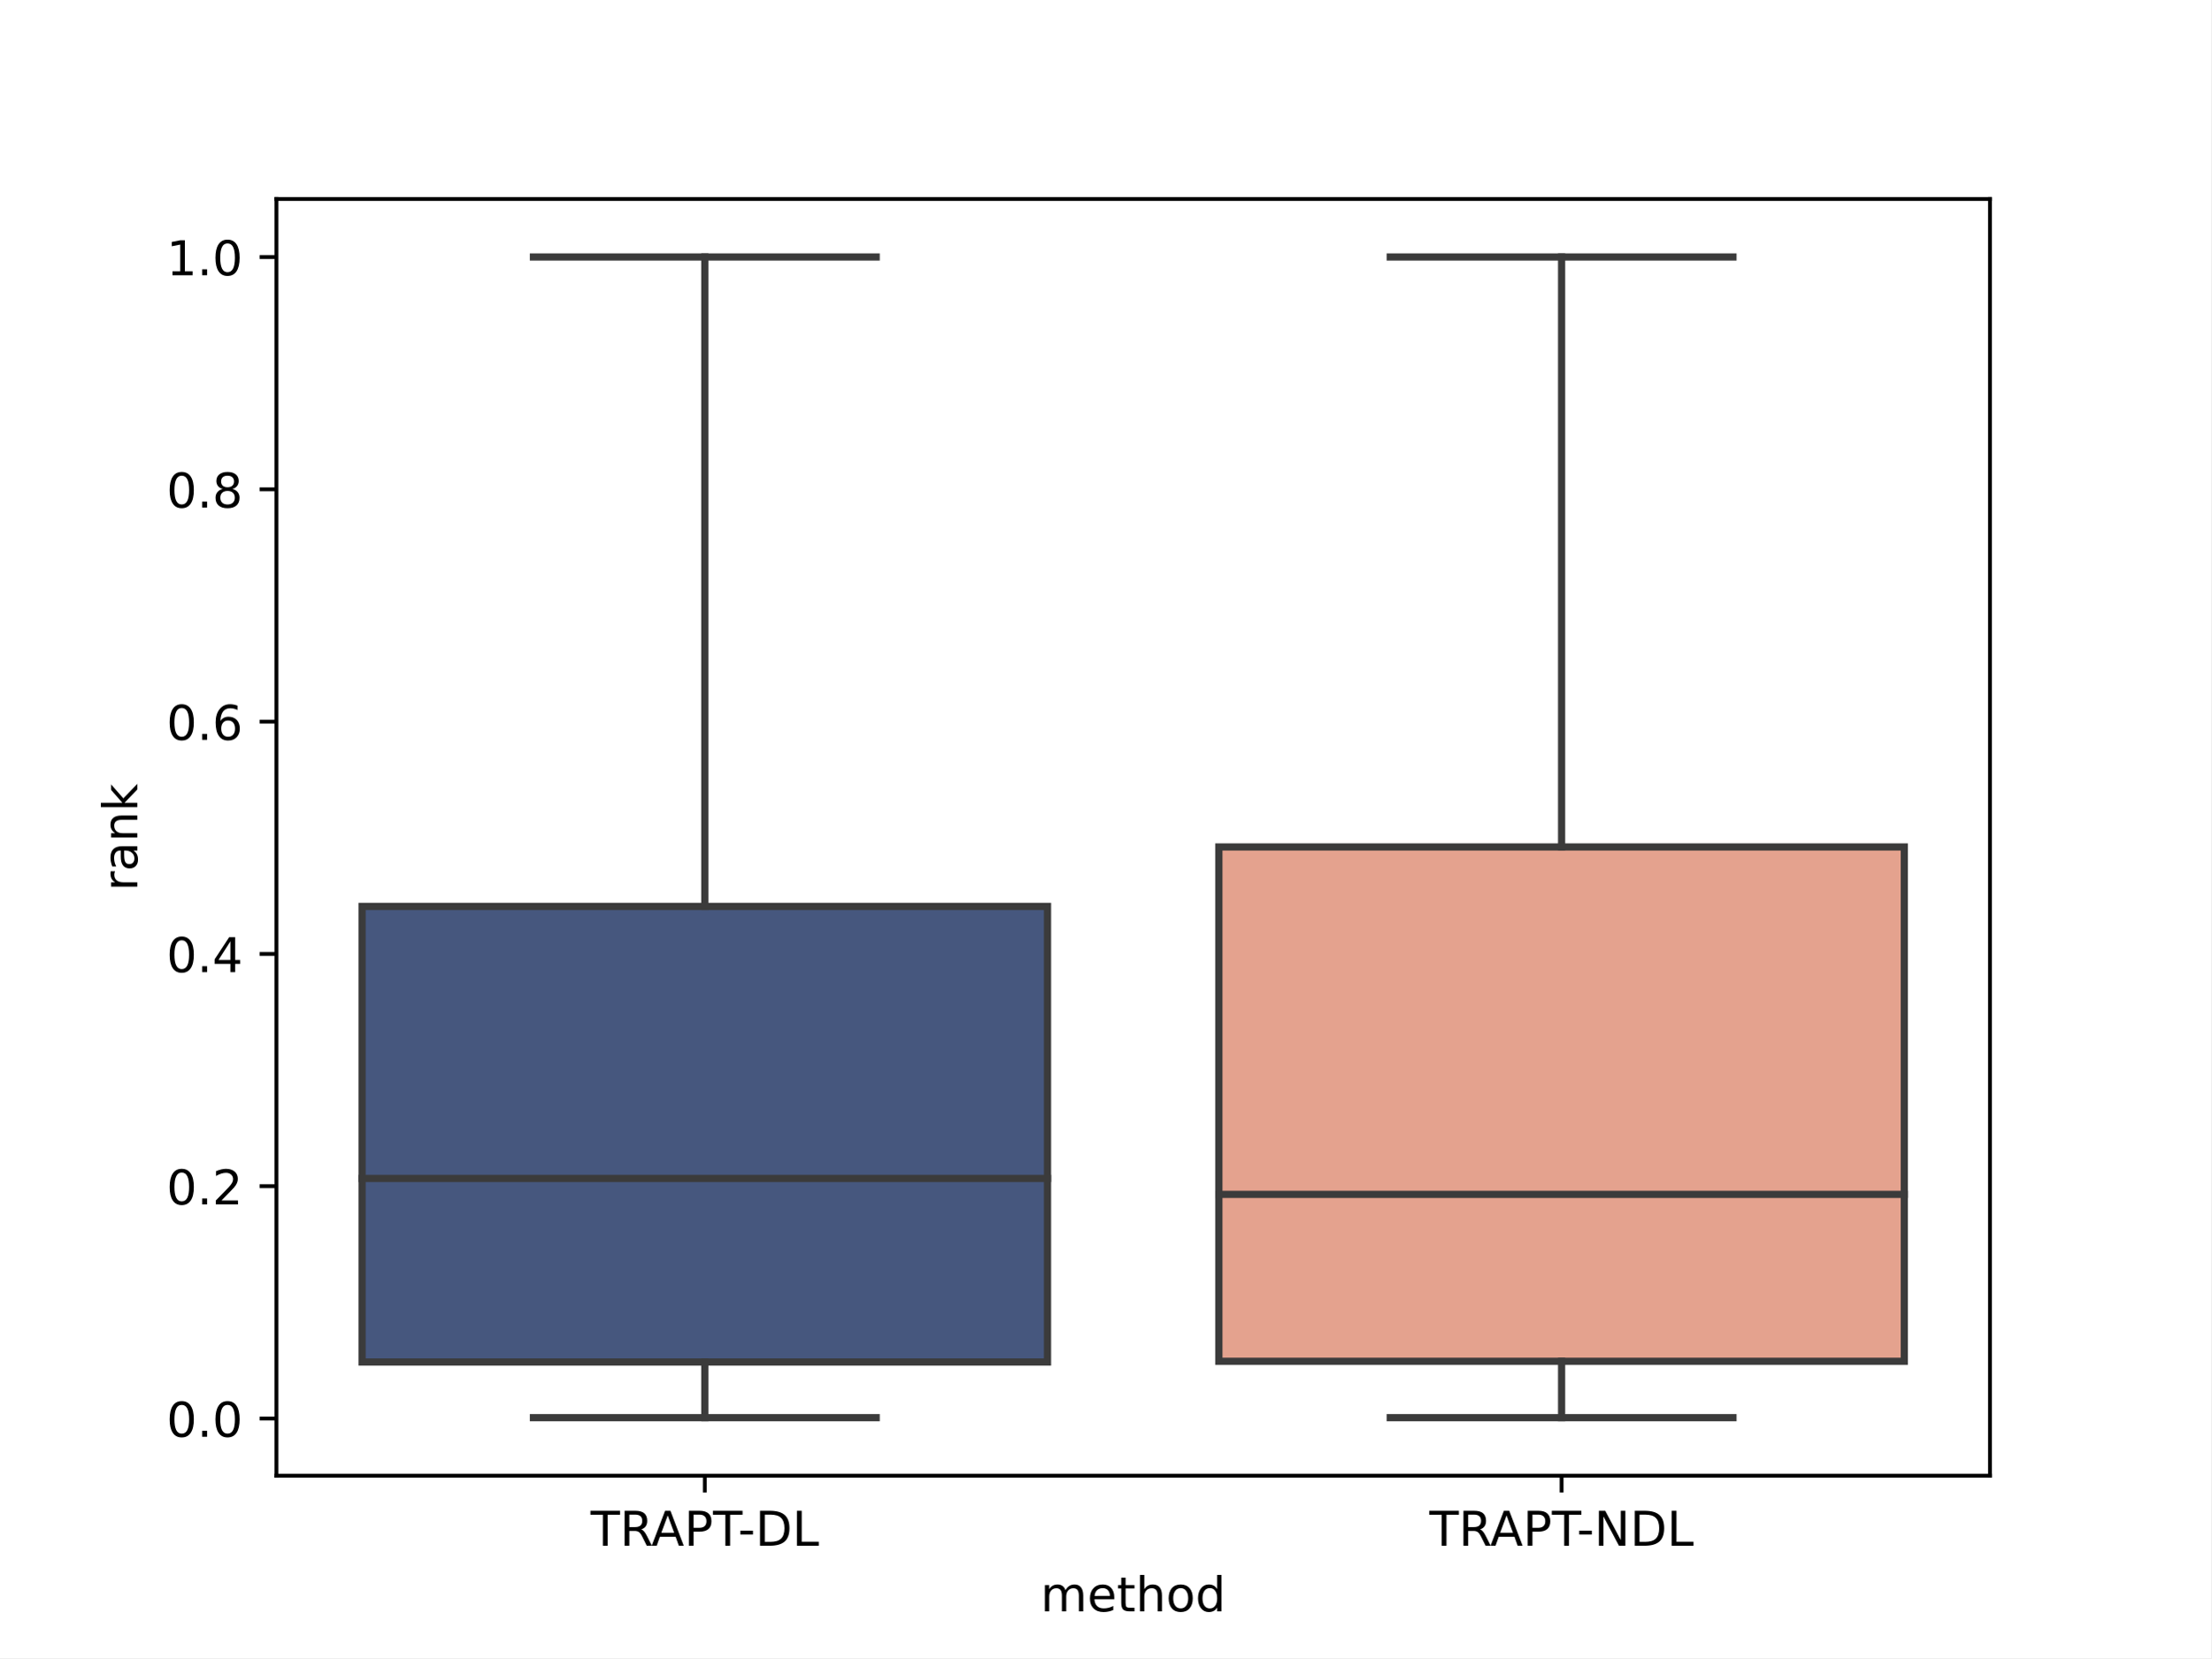
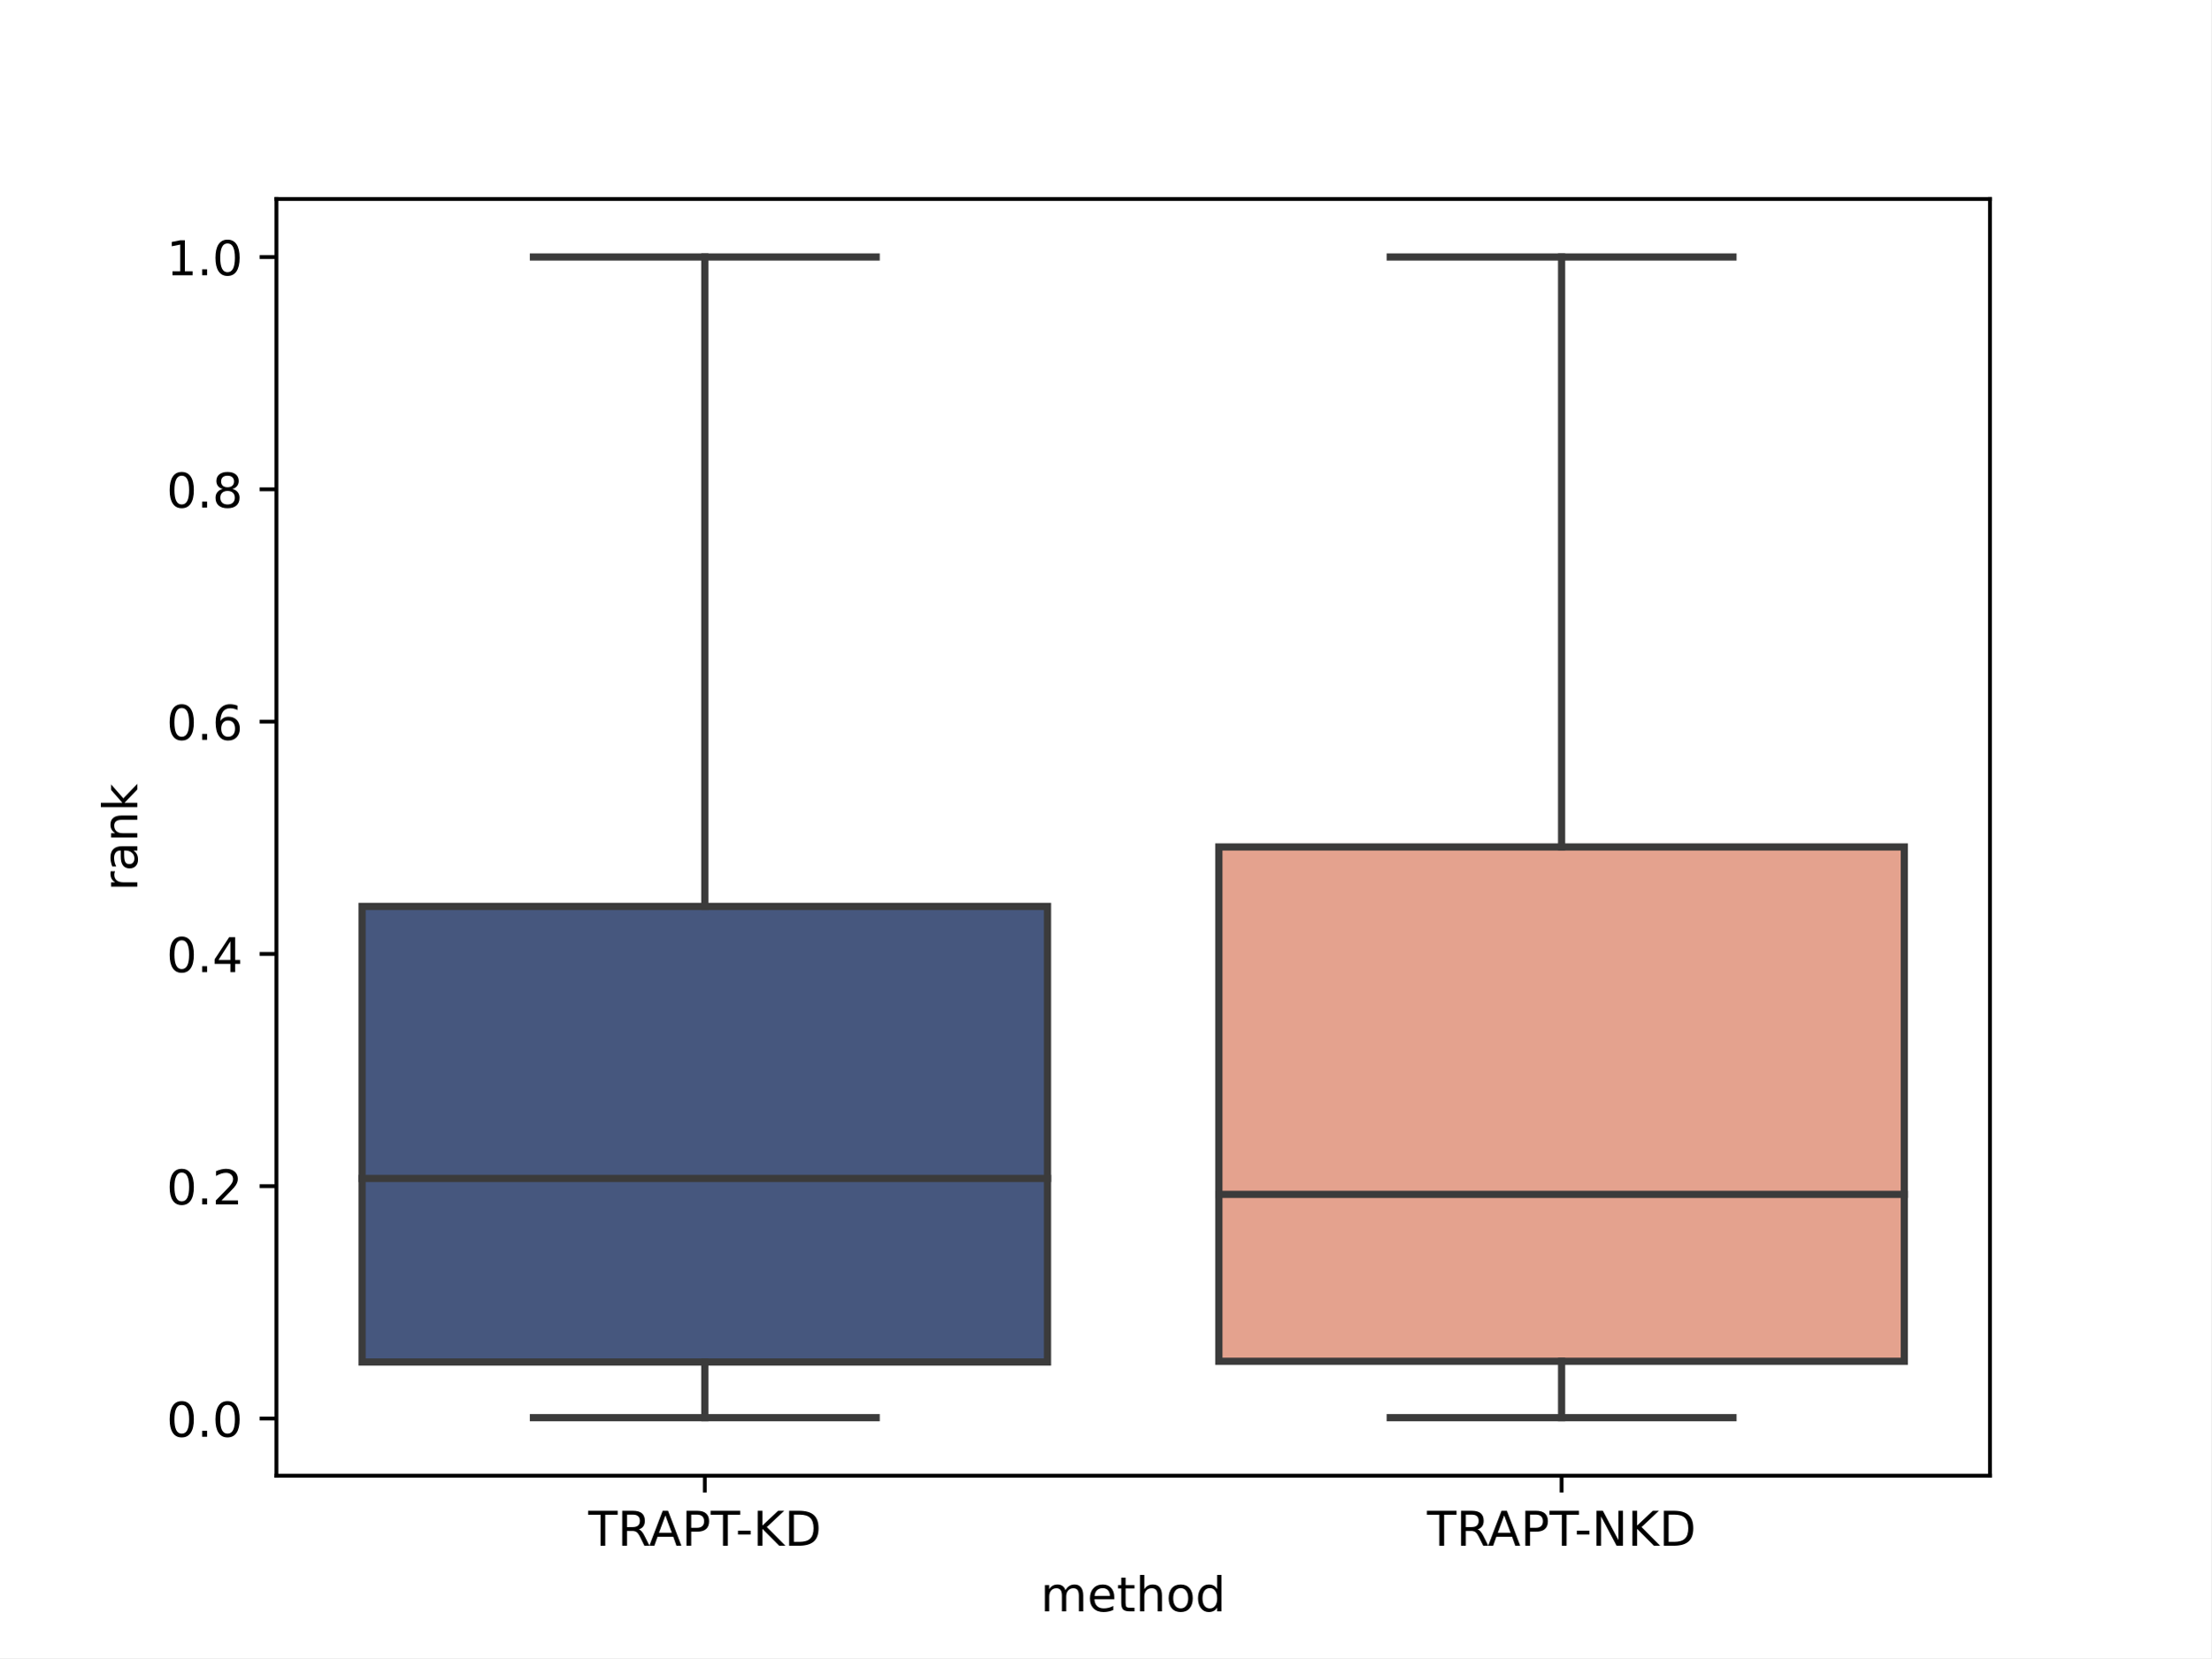
<svg xmlns="http://www.w3.org/2000/svg" xmlns:xlink="http://www.w3.org/1999/xlink" width="460.8pt" height="345.6pt" viewBox="0 0 460.8 345.6" version="1.1">
  <defs>
    <style type="text/css">*{stroke-linejoin: round; stroke-linecap: butt}</style>
  </defs>
  <g id="figure_1">
    <g id="patch_1">
      <path d="M 0 345.6  L 460.8 345.6  L 460.8 0  L 0 0  z " style="fill: #ffffff" />
    </g>
    <g id="axes_1">
      <g id="patch_2">
        <path d="M 57.6 307.584  L 414.72 307.584  L 414.72 41.472  L 57.6 41.472  z " style="fill: #ffffff" />
      </g>
      <g id="patch_3">
-         <path d="M 75.456 283.891  L 218.304 283.891  L 218.304 188.934  L 75.456 188.934  L 75.456 283.891  z " clip-path="url(#pdd4b6cd749)" style="fill: #46577e; stroke: #3b3b3b; stroke-width: 1.5; stroke-linejoin: miter" />
+         <path d="M 75.456 283.891  L 218.304 283.891  L 218.304 188.934  L 75.456 188.934  L 75.456 283.891  z " clip-path="url(#pfa5669a36a)" style="fill: #46577e; stroke: #3b3b3b; stroke-width: 1.5; stroke-linejoin: miter" />
      </g>
      <g id="patch_4">
-         <path d="M 254.016 283.739  L 396.864 283.739  L 396.864 176.531  L 254.016 176.531  L 254.016 283.739  z " clip-path="url(#pdd4b6cd749)" style="fill: #e4a28e; stroke: #3b3b3b; stroke-width: 1.5; stroke-linejoin: miter" />
+         <path d="M 254.016 283.739  L 396.864 283.739  L 396.864 176.531  L 254.016 176.531  L 254.016 283.739  z " clip-path="url(#pfa5669a36a)" style="fill: #e4a28e; stroke: #3b3b3b; stroke-width: 1.5; stroke-linejoin: miter" />
      </g>
      <g id="matplotlib.axis_1">
        <g id="xtick_1">
          <g id="line2d_1">
            <defs>
-               <path id="m38cc7da2ee" d="M 0 0  L 0 3.5  " style="stroke: #000000; stroke-width: 0.8" />
-             </defs>
-             <g>
-               <use xlink:href="#m38cc7da2ee" x="146.88" y="307.584" style="stroke: #000000; stroke-width: 0.8" />
+               <path id="m305bd79a62" d="M 0 0  L 0 3.5  " style="stroke: #000000; stroke-width: 0.8" />
+             </defs>
+             <g>
+               <use xlink:href="#m305bd79a62" x="146.88" y="307.584" style="stroke: #000000; stroke-width: 0.8" />
            </g>
          </g>
          <g id="text_1">
-             <g transform="translate(123.0792 322.1824)scale(0.1 -0.1)">
+             <g transform="translate(122.5863 322.1824)scale(0.1 -0.1)">
              <defs>
                <path id="DejaVuSans-54" d="M -19 4666  L 3928 4666  L 3928 4134  L 2272 4134  L 2272 0  L 1638 0  L 1638 4134  L -19 4134  L -19 4666  z " transform="scale(0.015625)" />
                <path id="DejaVuSans-52" d="M 2841 2188  Q 3044 2119 3236 1894  Q 3428 1669 3622 1275  L 4263 0  L 3584 0  L 2988 1197  Q 2756 1666 2539 1819  Q 2322 1972 1947 1972  L 1259 1972  L 1259 0  L 628 0  L 628 4666  L 2053 4666  Q 2853 4666 3247 4331  Q 3641 3997 3641 3322  Q 3641 2881 3436 2590  Q 3231 2300 2841 2188  z M 1259 4147  L 1259 2491  L 2053 2491  Q 2509 2491 2742 2702  Q 2975 2913 2975 3322  Q 2975 3731 2742 3939  Q 2509 4147 2053 4147  L 1259 4147  z " transform="scale(0.015625)" />
                <path id="DejaVuSans-41" d="M 2188 4044  L 1331 1722  L 3047 1722  L 2188 4044  z M 1831 4666  L 2547 4666  L 4325 0  L 3669 0  L 3244 1197  L 1141 1197  L 716 0  L 50 0  L 1831 4666  z " transform="scale(0.015625)" />
                <path id="DejaVuSans-50" d="M 1259 4147  L 1259 2394  L 2053 2394  Q 2494 2394 2734 2622  Q 2975 2850 2975 3272  Q 2975 3691 2734 3919  Q 2494 4147 2053 4147  L 1259 4147  z M 628 4666  L 2053 4666  Q 2838 4666 3239 4311  Q 3641 3956 3641 3272  Q 3641 2581 3239 2228  Q 2838 1875 2053 1875  L 1259 1875  L 1259 0  L 628 0  L 628 4666  z " transform="scale(0.015625)" />
                <path id="DejaVuSans-2d" d="M 313 2009  L 1997 2009  L 1997 1497  L 313 1497  L 313 2009  z " transform="scale(0.015625)" />
+                 <path id="DejaVuSans-4b" d="M 628 4666  L 1259 4666  L 1259 2694  L 3353 4666  L 4166 4666  L 1850 2491  L 4331 0  L 3500 0  L 1259 2247  L 1259 0  L 628 0  L 628 4666  z " transform="scale(0.015625)" />
                <path id="DejaVuSans-44" d="M 1259 4147  L 1259 519  L 2022 519  Q 2988 519 3436 956  Q 3884 1394 3884 2338  Q 3884 3275 3436 3711  Q 2988 4147 2022 4147  L 1259 4147  z M 628 4666  L 1925 4666  Q 3281 4666 3915 4102  Q 4550 3538 4550 2338  Q 4550 1131 3912 565  Q 3275 0 1925 0  L 628 0  L 628 4666  z " transform="scale(0.015625)" />
-                 <path id="DejaVuSans-4c" d="M 628 4666  L 1259 4666  L 1259 531  L 3531 531  L 3531 0  L 628 0  L 628 4666  z " transform="scale(0.015625)" />
              </defs>
              <use xlink:href="#DejaVuSans-54" />
              <use xlink:href="#DejaVuSans-52" x="61.084" />
              <use xlink:href="#DejaVuSans-41" x="126.566" />
              <use xlink:href="#DejaVuSans-50" x="194.975" />
              <use xlink:href="#DejaVuSans-54" x="255.277" />
              <use xlink:href="#DejaVuSans-2d" x="307.236" />
-               <use xlink:href="#DejaVuSans-44" x="343.32" />
-               <use xlink:href="#DejaVuSans-4c" x="420.322" />
+               <use xlink:href="#DejaVuSans-4b" x="343.32" />
+               <use xlink:href="#DejaVuSans-44" x="408.896" />
            </g>
          </g>
        </g>
        <g id="xtick_2">
          <g id="line2d_2">
            <g>
-               <use xlink:href="#m38cc7da2ee" x="325.44" y="307.584" style="stroke: #000000; stroke-width: 0.8" />
+               <use xlink:href="#m305bd79a62" x="325.44" y="307.584" style="stroke: #000000; stroke-width: 0.8" />
            </g>
          </g>
          <g id="text_2">
-             <g transform="translate(297.8986 322.1824)scale(0.1 -0.1)">
+             <g transform="translate(297.4056 322.1824)scale(0.1 -0.1)">
              <defs>
                <path id="DejaVuSans-4e" d="M 628 4666  L 1478 4666  L 3547 763  L 3547 4666  L 4159 4666  L 4159 0  L 3309 0  L 1241 3903  L 1241 0  L 628 0  L 628 4666  z " transform="scale(0.015625)" />
              </defs>
              <use xlink:href="#DejaVuSans-54" />
              <use xlink:href="#DejaVuSans-52" x="61.084" />
              <use xlink:href="#DejaVuSans-41" x="126.566" />
              <use xlink:href="#DejaVuSans-50" x="194.975" />
              <use xlink:href="#DejaVuSans-54" x="255.277" />
              <use xlink:href="#DejaVuSans-2d" x="307.236" />
              <use xlink:href="#DejaVuSans-4e" x="343.32" />
-               <use xlink:href="#DejaVuSans-44" x="418.125" />
-               <use xlink:href="#DejaVuSans-4c" x="495.127" />
+               <use xlink:href="#DejaVuSans-4b" x="418.125" />
+               <use xlink:href="#DejaVuSans-44" x="483.701" />
            </g>
          </g>
        </g>
        <g id="text_3">
          <g transform="translate(216.8506 335.8606)scale(0.1 -0.1)">
            <defs>
              <path id="DejaVuSans-6d" d="M 3328 2828  Q 3544 3216 3844 3400  Q 4144 3584 4550 3584  Q 5097 3584 5394 3201  Q 5691 2819 5691 2113  L 5691 0  L 5113 0  L 5113 2094  Q 5113 2597 4934 2840  Q 4756 3084 4391 3084  Q 3944 3084 3684 2787  Q 3425 2491 3425 1978  L 3425 0  L 2847 0  L 2847 2094  Q 2847 2600 2669 2842  Q 2491 3084 2119 3084  Q 1678 3084 1418 2786  Q 1159 2488 1159 1978  L 1159 0  L 581 0  L 581 3500  L 1159 3500  L 1159 2956  Q 1356 3278 1631 3431  Q 1906 3584 2284 3584  Q 2666 3584 2933 3390  Q 3200 3197 3328 2828  z " transform="scale(0.015625)" />
              <path id="DejaVuSans-65" d="M 3597 1894  L 3597 1613  L 953 1613  Q 991 1019 1311 708  Q 1631 397 2203 397  Q 2534 397 2845 478  Q 3156 559 3463 722  L 3463 178  Q 3153 47 2828 -22  Q 2503 -91 2169 -91  Q 1331 -91 842 396  Q 353 884 353 1716  Q 353 2575 817 3079  Q 1281 3584 2069 3584  Q 2775 3584 3186 3129  Q 3597 2675 3597 1894  z M 3022 2063  Q 3016 2534 2758 2815  Q 2500 3097 2075 3097  Q 1594 3097 1305 2825  Q 1016 2553 972 2059  L 3022 2063  z " transform="scale(0.015625)" />
              <path id="DejaVuSans-74" d="M 1172 4494  L 1172 3500  L 2356 3500  L 2356 3053  L 1172 3053  L 1172 1153  Q 1172 725 1289 603  Q 1406 481 1766 481  L 2356 481  L 2356 0  L 1766 0  Q 1100 0 847 248  Q 594 497 594 1153  L 594 3053  L 172 3053  L 172 3500  L 594 3500  L 594 4494  L 1172 4494  z " transform="scale(0.015625)" />
              <path id="DejaVuSans-68" d="M 3513 2113  L 3513 0  L 2938 0  L 2938 2094  Q 2938 2591 2744 2837  Q 2550 3084 2163 3084  Q 1697 3084 1428 2787  Q 1159 2491 1159 1978  L 1159 0  L 581 0  L 581 4863  L 1159 4863  L 1159 2956  Q 1366 3272 1645 3428  Q 1925 3584 2291 3584  Q 2894 3584 3203 3211  Q 3513 2838 3513 2113  z " transform="scale(0.015625)" />
              <path id="DejaVuSans-6f" d="M 1959 3097  Q 1497 3097 1228 2736  Q 959 2375 959 1747  Q 959 1119 1226 758  Q 1494 397 1959 397  Q 2419 397 2687 759  Q 2956 1122 2956 1747  Q 2956 2369 2687 2733  Q 2419 3097 1959 3097  z M 1959 3584  Q 2709 3584 3137 3096  Q 3566 2609 3566 1747  Q 3566 888 3137 398  Q 2709 -91 1959 -91  Q 1206 -91 779 398  Q 353 888 353 1747  Q 353 2609 779 3096  Q 1206 3584 1959 3584  z " transform="scale(0.015625)" />
              <path id="DejaVuSans-64" d="M 2906 2969  L 2906 4863  L 3481 4863  L 3481 0  L 2906 0  L 2906 525  Q 2725 213 2448 61  Q 2172 -91 1784 -91  Q 1150 -91 751 415  Q 353 922 353 1747  Q 353 2572 751 3078  Q 1150 3584 1784 3584  Q 2172 3584 2448 3432  Q 2725 3281 2906 2969  z M 947 1747  Q 947 1113 1208 752  Q 1469 391 1925 391  Q 2381 391 2643 752  Q 2906 1113 2906 1747  Q 2906 2381 2643 2742  Q 2381 3103 1925 3103  Q 1469 3103 1208 2742  Q 947 2381 947 1747  z " transform="scale(0.015625)" />
            </defs>
            <use xlink:href="#DejaVuSans-6d" />
            <use xlink:href="#DejaVuSans-65" x="97.412" />
            <use xlink:href="#DejaVuSans-74" x="158.936" />
            <use xlink:href="#DejaVuSans-68" x="198.145" />
            <use xlink:href="#DejaVuSans-6f" x="261.523" />
            <use xlink:href="#DejaVuSans-64" x="322.705" />
          </g>
        </g>
      </g>
      <g id="matplotlib.axis_2">
        <g id="ytick_1">
          <g id="line2d_3">
            <defs>
-               <path id="m0c1a3a8c25" d="M 0 0  L -3.5 0  " style="stroke: #000000; stroke-width: 0.8" />
-             </defs>
-             <g>
-               <use xlink:href="#m0c1a3a8c25" x="57.6" y="295.666" style="stroke: #000000; stroke-width: 0.8" />
+               <path id="mcb4b7428af" d="M 0 0  L -3.5 0  " style="stroke: #000000; stroke-width: 0.8" />
+             </defs>
+             <g>
+               <use xlink:href="#mcb4b7428af" x="57.6" y="295.666" style="stroke: #000000; stroke-width: 0.8" />
            </g>
          </g>
          <g id="text_4">
            <g transform="translate(34.69687 299.4652)scale(0.1 -0.1)">
              <defs>
                <path id="DejaVuSans-30" d="M 2034 4250  Q 1547 4250 1301 3770  Q 1056 3291 1056 2328  Q 1056 1369 1301 889  Q 1547 409 2034 409  Q 2525 409 2770 889  Q 3016 1369 3016 2328  Q 3016 3291 2770 3770  Q 2525 4250 2034 4250  z M 2034 4750  Q 2819 4750 3233 4129  Q 3647 3509 3647 2328  Q 3647 1150 3233 529  Q 2819 -91 2034 -91  Q 1250 -91 836 529  Q 422 1150 422 2328  Q 422 3509 836 4129  Q 1250 4750 2034 4750  z " transform="scale(0.015625)" />
                <path id="DejaVuSans-2e" d="M 684 794  L 1344 794  L 1344 0  L 684 0  L 684 794  z " transform="scale(0.015625)" />
              </defs>
              <use xlink:href="#DejaVuSans-30" />
              <use xlink:href="#DejaVuSans-2e" x="63.623" />
              <use xlink:href="#DejaVuSans-30" x="95.41" />
            </g>
          </g>
        </g>
        <g id="ytick_2">
          <g id="line2d_4">
            <g>
-               <use xlink:href="#m0c1a3a8c25" x="57.6" y="247.246" style="stroke: #000000; stroke-width: 0.8" />
+               <use xlink:href="#mcb4b7428af" x="57.6" y="247.246" style="stroke: #000000; stroke-width: 0.8" />
            </g>
          </g>
          <g id="text_5">
            <g transform="translate(34.69687 251.0456)scale(0.1 -0.1)">
              <defs>
                <path id="DejaVuSans-32" d="M 1228 531  L 3431 531  L 3431 0  L 469 0  L 469 531  Q 828 903 1448 1529  Q 2069 2156 2228 2338  Q 2531 2678 2651 2914  Q 2772 3150 2772 3378  Q 2772 3750 2511 3984  Q 2250 4219 1831 4219  Q 1534 4219 1204 4116  Q 875 4013 500 3803  L 500 4441  Q 881 4594 1212 4672  Q 1544 4750 1819 4750  Q 2544 4750 2975 4387  Q 3406 4025 3406 3419  Q 3406 3131 3298 2873  Q 3191 2616 2906 2266  Q 2828 2175 2409 1742  Q 1991 1309 1228 531  z " transform="scale(0.015625)" />
              </defs>
              <use xlink:href="#DejaVuSans-30" />
              <use xlink:href="#DejaVuSans-2e" x="63.623" />
              <use xlink:href="#DejaVuSans-32" x="95.41" />
            </g>
          </g>
        </g>
        <g id="ytick_3">
          <g id="line2d_5">
            <g>
-               <use xlink:href="#m0c1a3a8c25" x="57.6" y="198.827" style="stroke: #000000; stroke-width: 0.8" />
+               <use xlink:href="#mcb4b7428af" x="57.6" y="198.827" style="stroke: #000000; stroke-width: 0.8" />
            </g>
          </g>
          <g id="text_6">
            <g transform="translate(34.69687 202.626)scale(0.1 -0.1)">
              <defs>
                <path id="DejaVuSans-34" d="M 2419 4116  L 825 1625  L 2419 1625  L 2419 4116  z M 2253 4666  L 3047 4666  L 3047 1625  L 3713 1625  L 3713 1100  L 3047 1100  L 3047 0  L 2419 0  L 2419 1100  L 313 1100  L 313 1709  L 2253 4666  z " transform="scale(0.015625)" />
              </defs>
              <use xlink:href="#DejaVuSans-30" />
              <use xlink:href="#DejaVuSans-2e" x="63.623" />
              <use xlink:href="#DejaVuSans-34" x="95.41" />
            </g>
          </g>
        </g>
        <g id="ytick_4">
          <g id="line2d_6">
            <g>
-               <use xlink:href="#m0c1a3a8c25" x="57.6" y="150.407" style="stroke: #000000; stroke-width: 0.8" />
+               <use xlink:href="#mcb4b7428af" x="57.6" y="150.407" style="stroke: #000000; stroke-width: 0.8" />
            </g>
          </g>
          <g id="text_7">
            <g transform="translate(34.69687 154.2064)scale(0.1 -0.1)">
              <defs>
                <path id="DejaVuSans-36" d="M 2113 2584  Q 1688 2584 1439 2293  Q 1191 2003 1191 1497  Q 1191 994 1439 701  Q 1688 409 2113 409  Q 2538 409 2786 701  Q 3034 994 3034 1497  Q 3034 2003 2786 2293  Q 2538 2584 2113 2584  z M 3366 4563  L 3366 3988  Q 3128 4100 2886 4159  Q 2644 4219 2406 4219  Q 1781 4219 1451 3797  Q 1122 3375 1075 2522  Q 1259 2794 1537 2939  Q 1816 3084 2150 3084  Q 2853 3084 3261 2657  Q 3669 2231 3669 1497  Q 3669 778 3244 343  Q 2819 -91 2113 -91  Q 1303 -91 875 529  Q 447 1150 447 2328  Q 447 3434 972 4092  Q 1497 4750 2381 4750  Q 2619 4750 2861 4703  Q 3103 4656 3366 4563  z " transform="scale(0.015625)" />
              </defs>
              <use xlink:href="#DejaVuSans-30" />
              <use xlink:href="#DejaVuSans-2e" x="63.623" />
              <use xlink:href="#DejaVuSans-36" x="95.41" />
            </g>
          </g>
        </g>
        <g id="ytick_5">
          <g id="line2d_7">
            <g>
-               <use xlink:href="#m0c1a3a8c25" x="57.6" y="101.988" style="stroke: #000000; stroke-width: 0.8" />
+               <use xlink:href="#mcb4b7428af" x="57.6" y="101.988" style="stroke: #000000; stroke-width: 0.8" />
            </g>
          </g>
          <g id="text_8">
            <g transform="translate(34.69687 105.7868)scale(0.1 -0.1)">
              <defs>
                <path id="DejaVuSans-38" d="M 2034 2216  Q 1584 2216 1326 1975  Q 1069 1734 1069 1313  Q 1069 891 1326 650  Q 1584 409 2034 409  Q 2484 409 2743 651  Q 3003 894 3003 1313  Q 3003 1734 2745 1975  Q 2488 2216 2034 2216  z M 1403 2484  Q 997 2584 770 2862  Q 544 3141 544 3541  Q 544 4100 942 4425  Q 1341 4750 2034 4750  Q 2731 4750 3128 4425  Q 3525 4100 3525 3541  Q 3525 3141 3298 2862  Q 3072 2584 2669 2484  Q 3125 2378 3379 2068  Q 3634 1759 3634 1313  Q 3634 634 3220 271  Q 2806 -91 2034 -91  Q 1263 -91 848 271  Q 434 634 434 1313  Q 434 1759 690 2068  Q 947 2378 1403 2484  z M 1172 3481  Q 1172 3119 1398 2916  Q 1625 2713 2034 2713  Q 2441 2713 2670 2916  Q 2900 3119 2900 3481  Q 2900 3844 2670 4047  Q 2441 4250 2034 4250  Q 1625 4250 1398 4047  Q 1172 3844 1172 3481  z " transform="scale(0.015625)" />
              </defs>
              <use xlink:href="#DejaVuSans-30" />
              <use xlink:href="#DejaVuSans-2e" x="63.623" />
              <use xlink:href="#DejaVuSans-38" x="95.41" />
            </g>
          </g>
        </g>
        <g id="ytick_6">
          <g id="line2d_8">
            <g>
-               <use xlink:href="#m0c1a3a8c25" x="57.6" y="53.568" style="stroke: #000000; stroke-width: 0.8" />
+               <use xlink:href="#mcb4b7428af" x="57.6" y="53.568" style="stroke: #000000; stroke-width: 0.8" />
            </g>
          </g>
          <g id="text_9">
            <g transform="translate(34.69687 57.36722)scale(0.1 -0.1)">
              <defs>
                <path id="DejaVuSans-31" d="M 794 531  L 1825 531  L 1825 4091  L 703 3866  L 703 4441  L 1819 4666  L 2450 4666  L 2450 531  L 3481 531  L 3481 0  L 794 0  L 794 531  z " transform="scale(0.015625)" />
              </defs>
              <use xlink:href="#DejaVuSans-31" />
              <use xlink:href="#DejaVuSans-2e" x="63.623" />
              <use xlink:href="#DejaVuSans-30" x="95.41" />
            </g>
          </g>
        </g>
        <g id="text_10">
          <g transform="translate(28.61719 185.7116)rotate(-90)scale(0.1 -0.1)">
            <defs>
              <path id="DejaVuSans-72" d="M 2631 2963  Q 2534 3019 2420 3045  Q 2306 3072 2169 3072  Q 1681 3072 1420 2755  Q 1159 2438 1159 1844  L 1159 0  L 581 0  L 581 3500  L 1159 3500  L 1159 2956  Q 1341 3275 1631 3429  Q 1922 3584 2338 3584  Q 2397 3584 2469 3576  Q 2541 3569 2628 3553  L 2631 2963  z " transform="scale(0.015625)" />
              <path id="DejaVuSans-61" d="M 2194 1759  Q 1497 1759 1228 1600  Q 959 1441 959 1056  Q 959 750 1161 570  Q 1363 391 1709 391  Q 2188 391 2477 730  Q 2766 1069 2766 1631  L 2766 1759  L 2194 1759  z M 3341 1997  L 3341 0  L 2766 0  L 2766 531  Q 2569 213 2275 61  Q 1981 -91 1556 -91  Q 1019 -91 701 211  Q 384 513 384 1019  Q 384 1609 779 1909  Q 1175 2209 1959 2209  L 2766 2209  L 2766 2266  Q 2766 2663 2505 2880  Q 2244 3097 1772 3097  Q 1472 3097 1187 3025  Q 903 2953 641 2809  L 641 3341  Q 956 3463 1253 3523  Q 1550 3584 1831 3584  Q 2591 3584 2966 3190  Q 3341 2797 3341 1997  z " transform="scale(0.015625)" />
              <path id="DejaVuSans-6e" d="M 3513 2113  L 3513 0  L 2938 0  L 2938 2094  Q 2938 2591 2744 2837  Q 2550 3084 2163 3084  Q 1697 3084 1428 2787  Q 1159 2491 1159 1978  L 1159 0  L 581 0  L 581 3500  L 1159 3500  L 1159 2956  Q 1366 3272 1645 3428  Q 1925 3584 2291 3584  Q 2894 3584 3203 3211  Q 3513 2838 3513 2113  z " transform="scale(0.015625)" />
              <path id="DejaVuSans-6b" d="M 581 4863  L 1159 4863  L 1159 1991  L 2875 3500  L 3609 3500  L 1753 1863  L 3688 0  L 2938 0  L 1159 1709  L 1159 0  L 581 0  L 581 4863  z " transform="scale(0.015625)" />
            </defs>
            <use xlink:href="#DejaVuSans-72" />
            <use xlink:href="#DejaVuSans-61" x="41.113" />
            <use xlink:href="#DejaVuSans-6e" x="102.393" />
            <use xlink:href="#DejaVuSans-6b" x="165.771" />
          </g>
        </g>
      </g>
      <g id="line2d_9">
-         <path d="M 146.88 283.891  L 146.88 295.488  " clip-path="url(#pdd4b6cd749)" style="fill: none; stroke: #3b3b3b; stroke-width: 1.5; stroke-linecap: square" />
+         <path d="M 146.88 283.891  L 146.88 295.488  " clip-path="url(#pfa5669a36a)" style="fill: none; stroke: #3b3b3b; stroke-width: 1.5; stroke-linecap: square" />
      </g>
      <g id="line2d_10">
-         <path d="M 146.88 188.934  L 146.88 53.568  " clip-path="url(#pdd4b6cd749)" style="fill: none; stroke: #3b3b3b; stroke-width: 1.5; stroke-linecap: square" />
+         <path d="M 146.88 188.934  L 146.88 53.568  " clip-path="url(#pfa5669a36a)" style="fill: none; stroke: #3b3b3b; stroke-width: 1.5; stroke-linecap: square" />
      </g>
      <g id="line2d_11">
-         <path d="M 111.168 295.488  L 182.592 295.488  " clip-path="url(#pdd4b6cd749)" style="fill: none; stroke: #3b3b3b; stroke-width: 1.5; stroke-linecap: square" />
+         <path d="M 111.168 295.488  L 182.592 295.488  " clip-path="url(#pfa5669a36a)" style="fill: none; stroke: #3b3b3b; stroke-width: 1.5; stroke-linecap: square" />
      </g>
      <g id="line2d_12">
-         <path d="M 111.168 53.568  L 182.592 53.568  " clip-path="url(#pdd4b6cd749)" style="fill: none; stroke: #3b3b3b; stroke-width: 1.5; stroke-linecap: square" />
+         <path d="M 111.168 53.568  L 182.592 53.568  " clip-path="url(#pfa5669a36a)" style="fill: none; stroke: #3b3b3b; stroke-width: 1.5; stroke-linecap: square" />
      </g>
      <g id="line2d_13" />
      <g id="line2d_14">
-         <path d="M 325.44 283.739  L 325.44 295.488  " clip-path="url(#pdd4b6cd749)" style="fill: none; stroke: #3b3b3b; stroke-width: 1.5; stroke-linecap: square" />
+         <path d="M 325.44 283.739  L 325.44 295.488  " clip-path="url(#pfa5669a36a)" style="fill: none; stroke: #3b3b3b; stroke-width: 1.5; stroke-linecap: square" />
      </g>
      <g id="line2d_15">
-         <path d="M 325.44 176.531  L 325.44 53.568  " clip-path="url(#pdd4b6cd749)" style="fill: none; stroke: #3b3b3b; stroke-width: 1.5; stroke-linecap: square" />
+         <path d="M 325.44 176.531  L 325.44 53.568  " clip-path="url(#pfa5669a36a)" style="fill: none; stroke: #3b3b3b; stroke-width: 1.5; stroke-linecap: square" />
      </g>
      <g id="line2d_16">
-         <path d="M 289.728 295.488  L 361.152 295.488  " clip-path="url(#pdd4b6cd749)" style="fill: none; stroke: #3b3b3b; stroke-width: 1.5; stroke-linecap: square" />
+         <path d="M 289.728 295.488  L 361.152 295.488  " clip-path="url(#pfa5669a36a)" style="fill: none; stroke: #3b3b3b; stroke-width: 1.5; stroke-linecap: square" />
      </g>
      <g id="line2d_17">
-         <path d="M 289.728 53.568  L 361.152 53.568  " clip-path="url(#pdd4b6cd749)" style="fill: none; stroke: #3b3b3b; stroke-width: 1.5; stroke-linecap: square" />
+         <path d="M 289.728 53.568  L 361.152 53.568  " clip-path="url(#pfa5669a36a)" style="fill: none; stroke: #3b3b3b; stroke-width: 1.5; stroke-linecap: square" />
      </g>
      <g id="line2d_18" />
      <g id="line2d_19">
-         <path d="M 75.456 245.623  L 218.304 245.623  " clip-path="url(#pdd4b6cd749)" style="fill: none; stroke: #3b3b3b; stroke-width: 1.5; stroke-linecap: square" />
+         <path d="M 75.456 245.623  L 218.304 245.623  " clip-path="url(#pfa5669a36a)" style="fill: none; stroke: #3b3b3b; stroke-width: 1.5; stroke-linecap: square" />
      </g>
      <g id="line2d_20">
-         <path d="M 254.016 248.938  L 396.864 248.938  " clip-path="url(#pdd4b6cd749)" style="fill: none; stroke: #3b3b3b; stroke-width: 1.5; stroke-linecap: square" />
+         <path d="M 254.016 248.938  L 396.864 248.938  " clip-path="url(#pfa5669a36a)" style="fill: none; stroke: #3b3b3b; stroke-width: 1.5; stroke-linecap: square" />
      </g>
      <g id="patch_5">
        <path d="M 57.6 307.584  L 57.6 41.472  " style="fill: none; stroke: #000000; stroke-width: 0.8; stroke-linejoin: miter; stroke-linecap: square" />
      </g>
      <g id="patch_6">
        <path d="M 414.72 307.584  L 414.72 41.472  " style="fill: none; stroke: #000000; stroke-width: 0.8; stroke-linejoin: miter; stroke-linecap: square" />
      </g>
      <g id="patch_7">
        <path d="M 57.6 307.584  L 414.72 307.584  " style="fill: none; stroke: #000000; stroke-width: 0.8; stroke-linejoin: miter; stroke-linecap: square" />
      </g>
      <g id="patch_8">
        <path d="M 57.6 41.472  L 414.72 41.472  " style="fill: none; stroke: #000000; stroke-width: 0.8; stroke-linejoin: miter; stroke-linecap: square" />
      </g>
    </g>
  </g>
  <defs>
-     <clipPath id="pdd4b6cd749">
+     <clipPath id="pfa5669a36a">
      <rect x="57.6" y="41.472" width="357.12" height="266.112" />
    </clipPath>
  </defs>
</svg>
